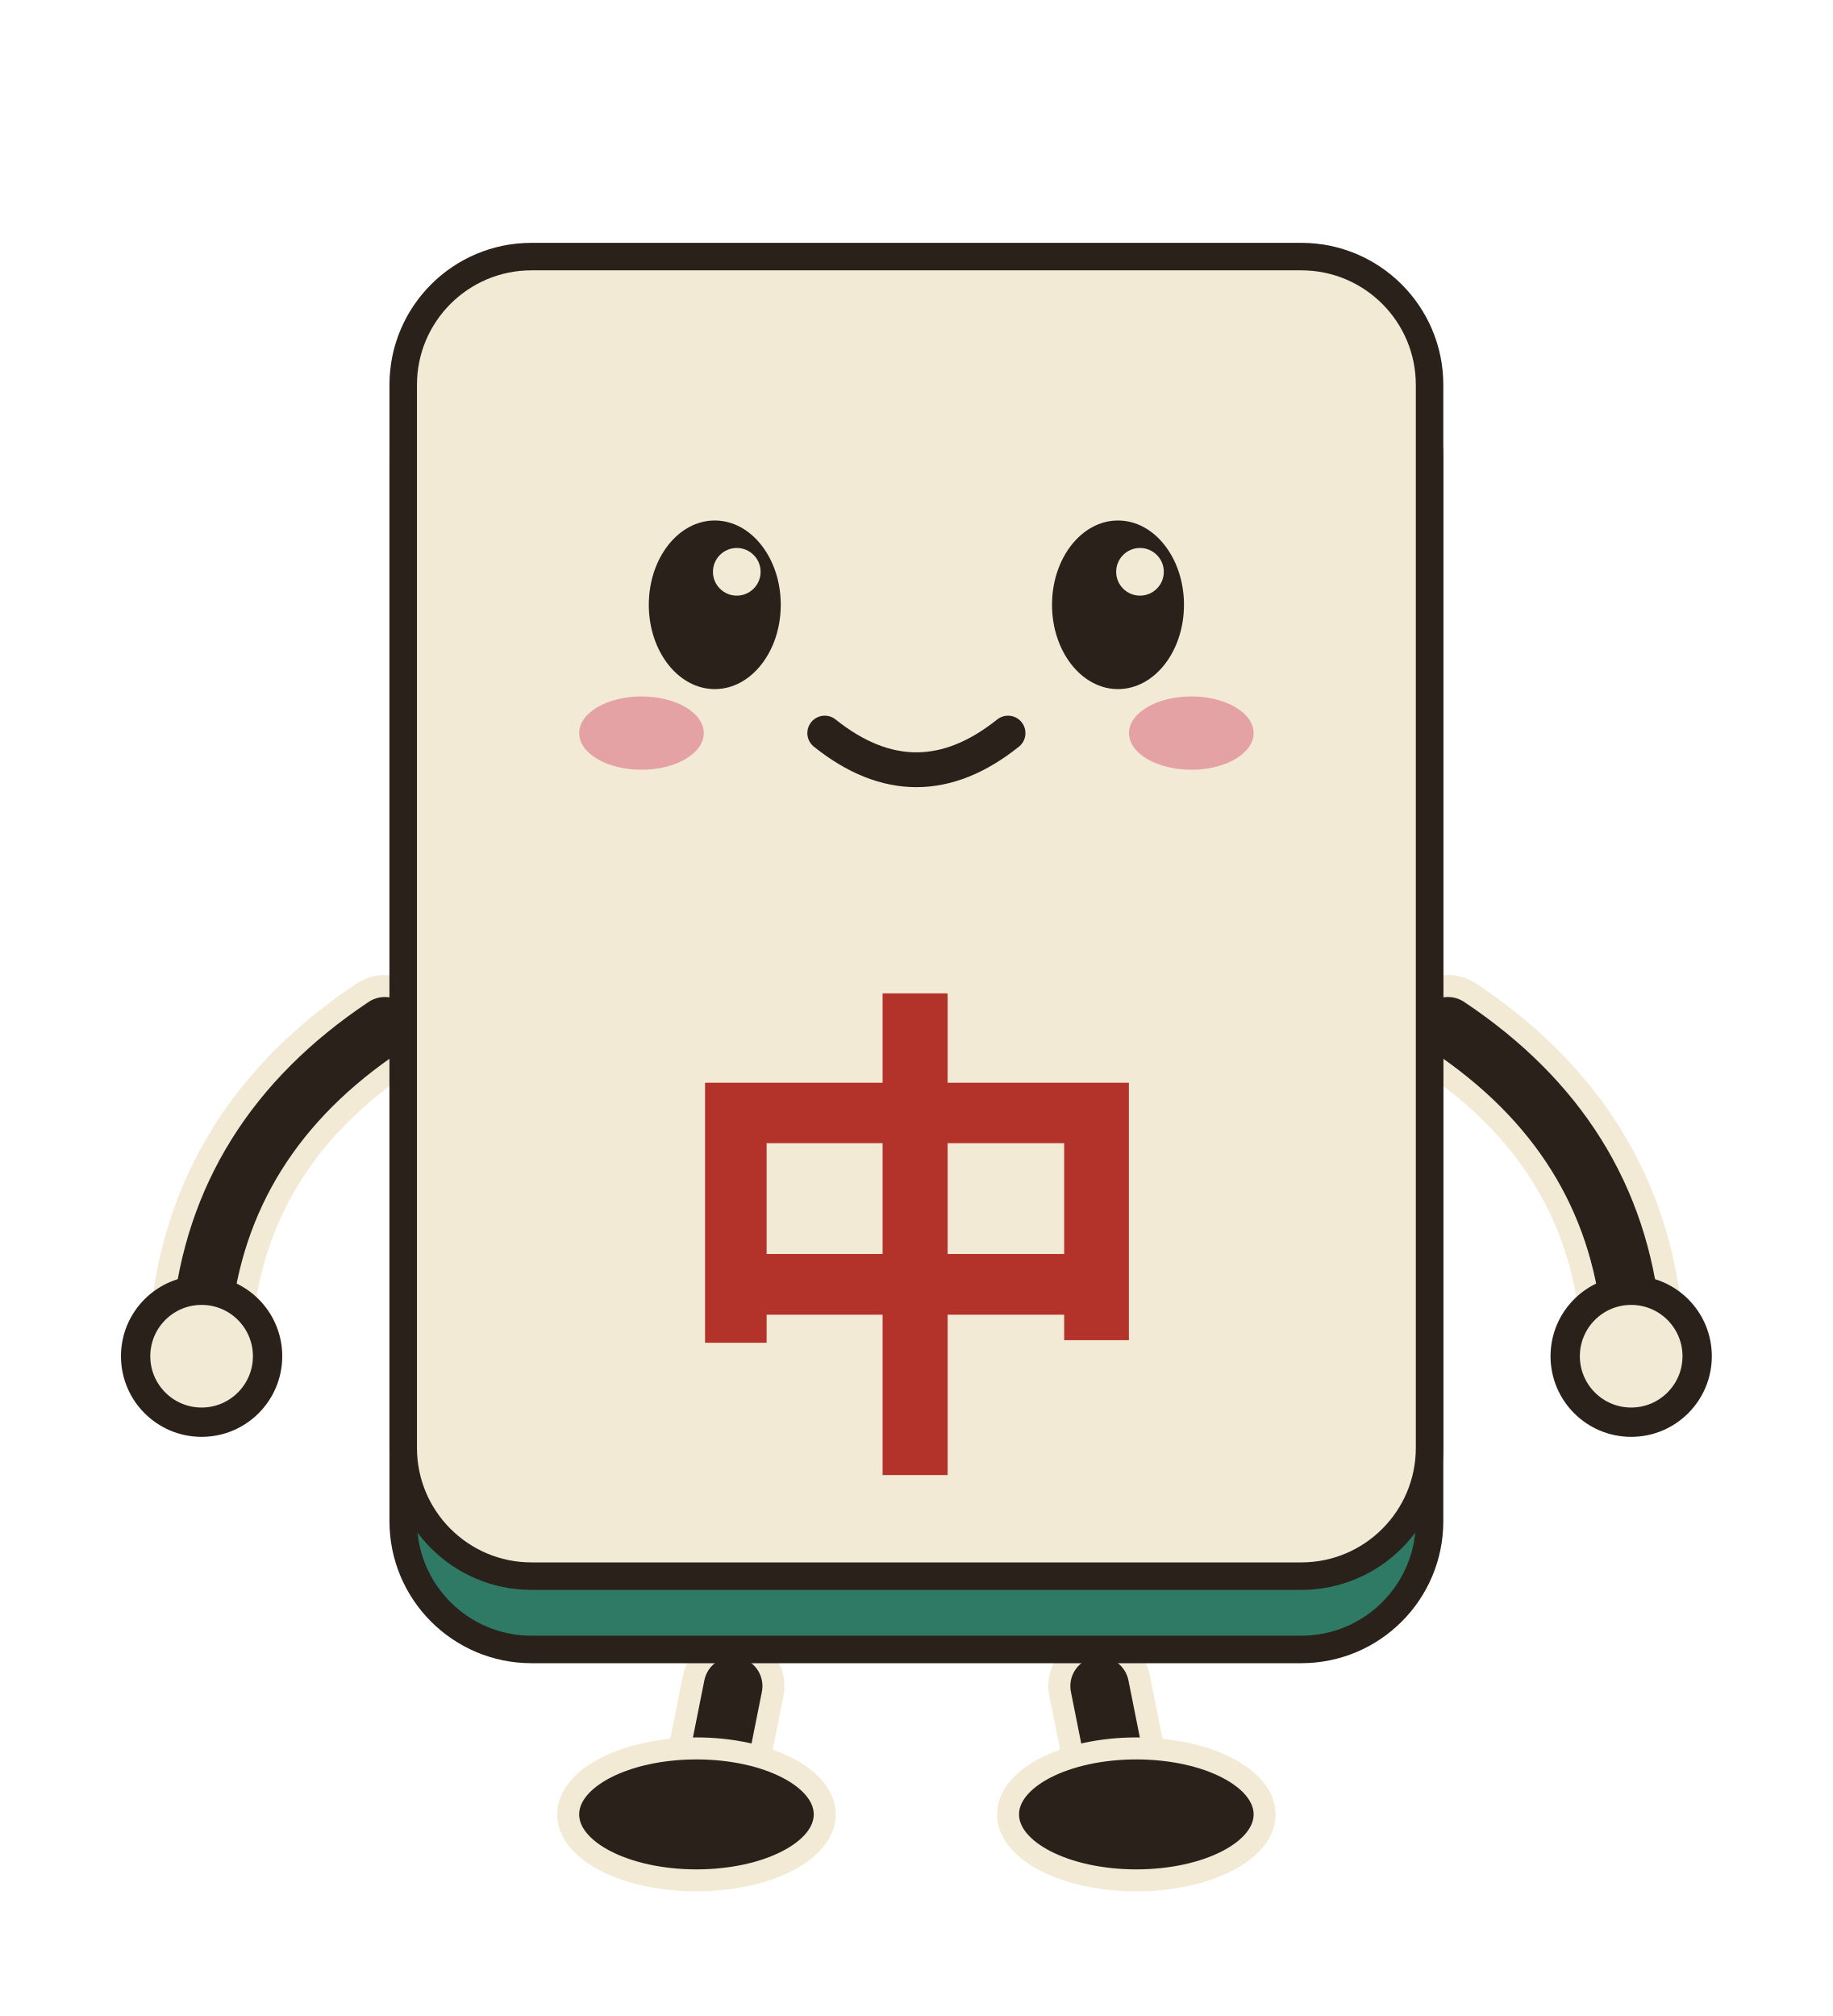
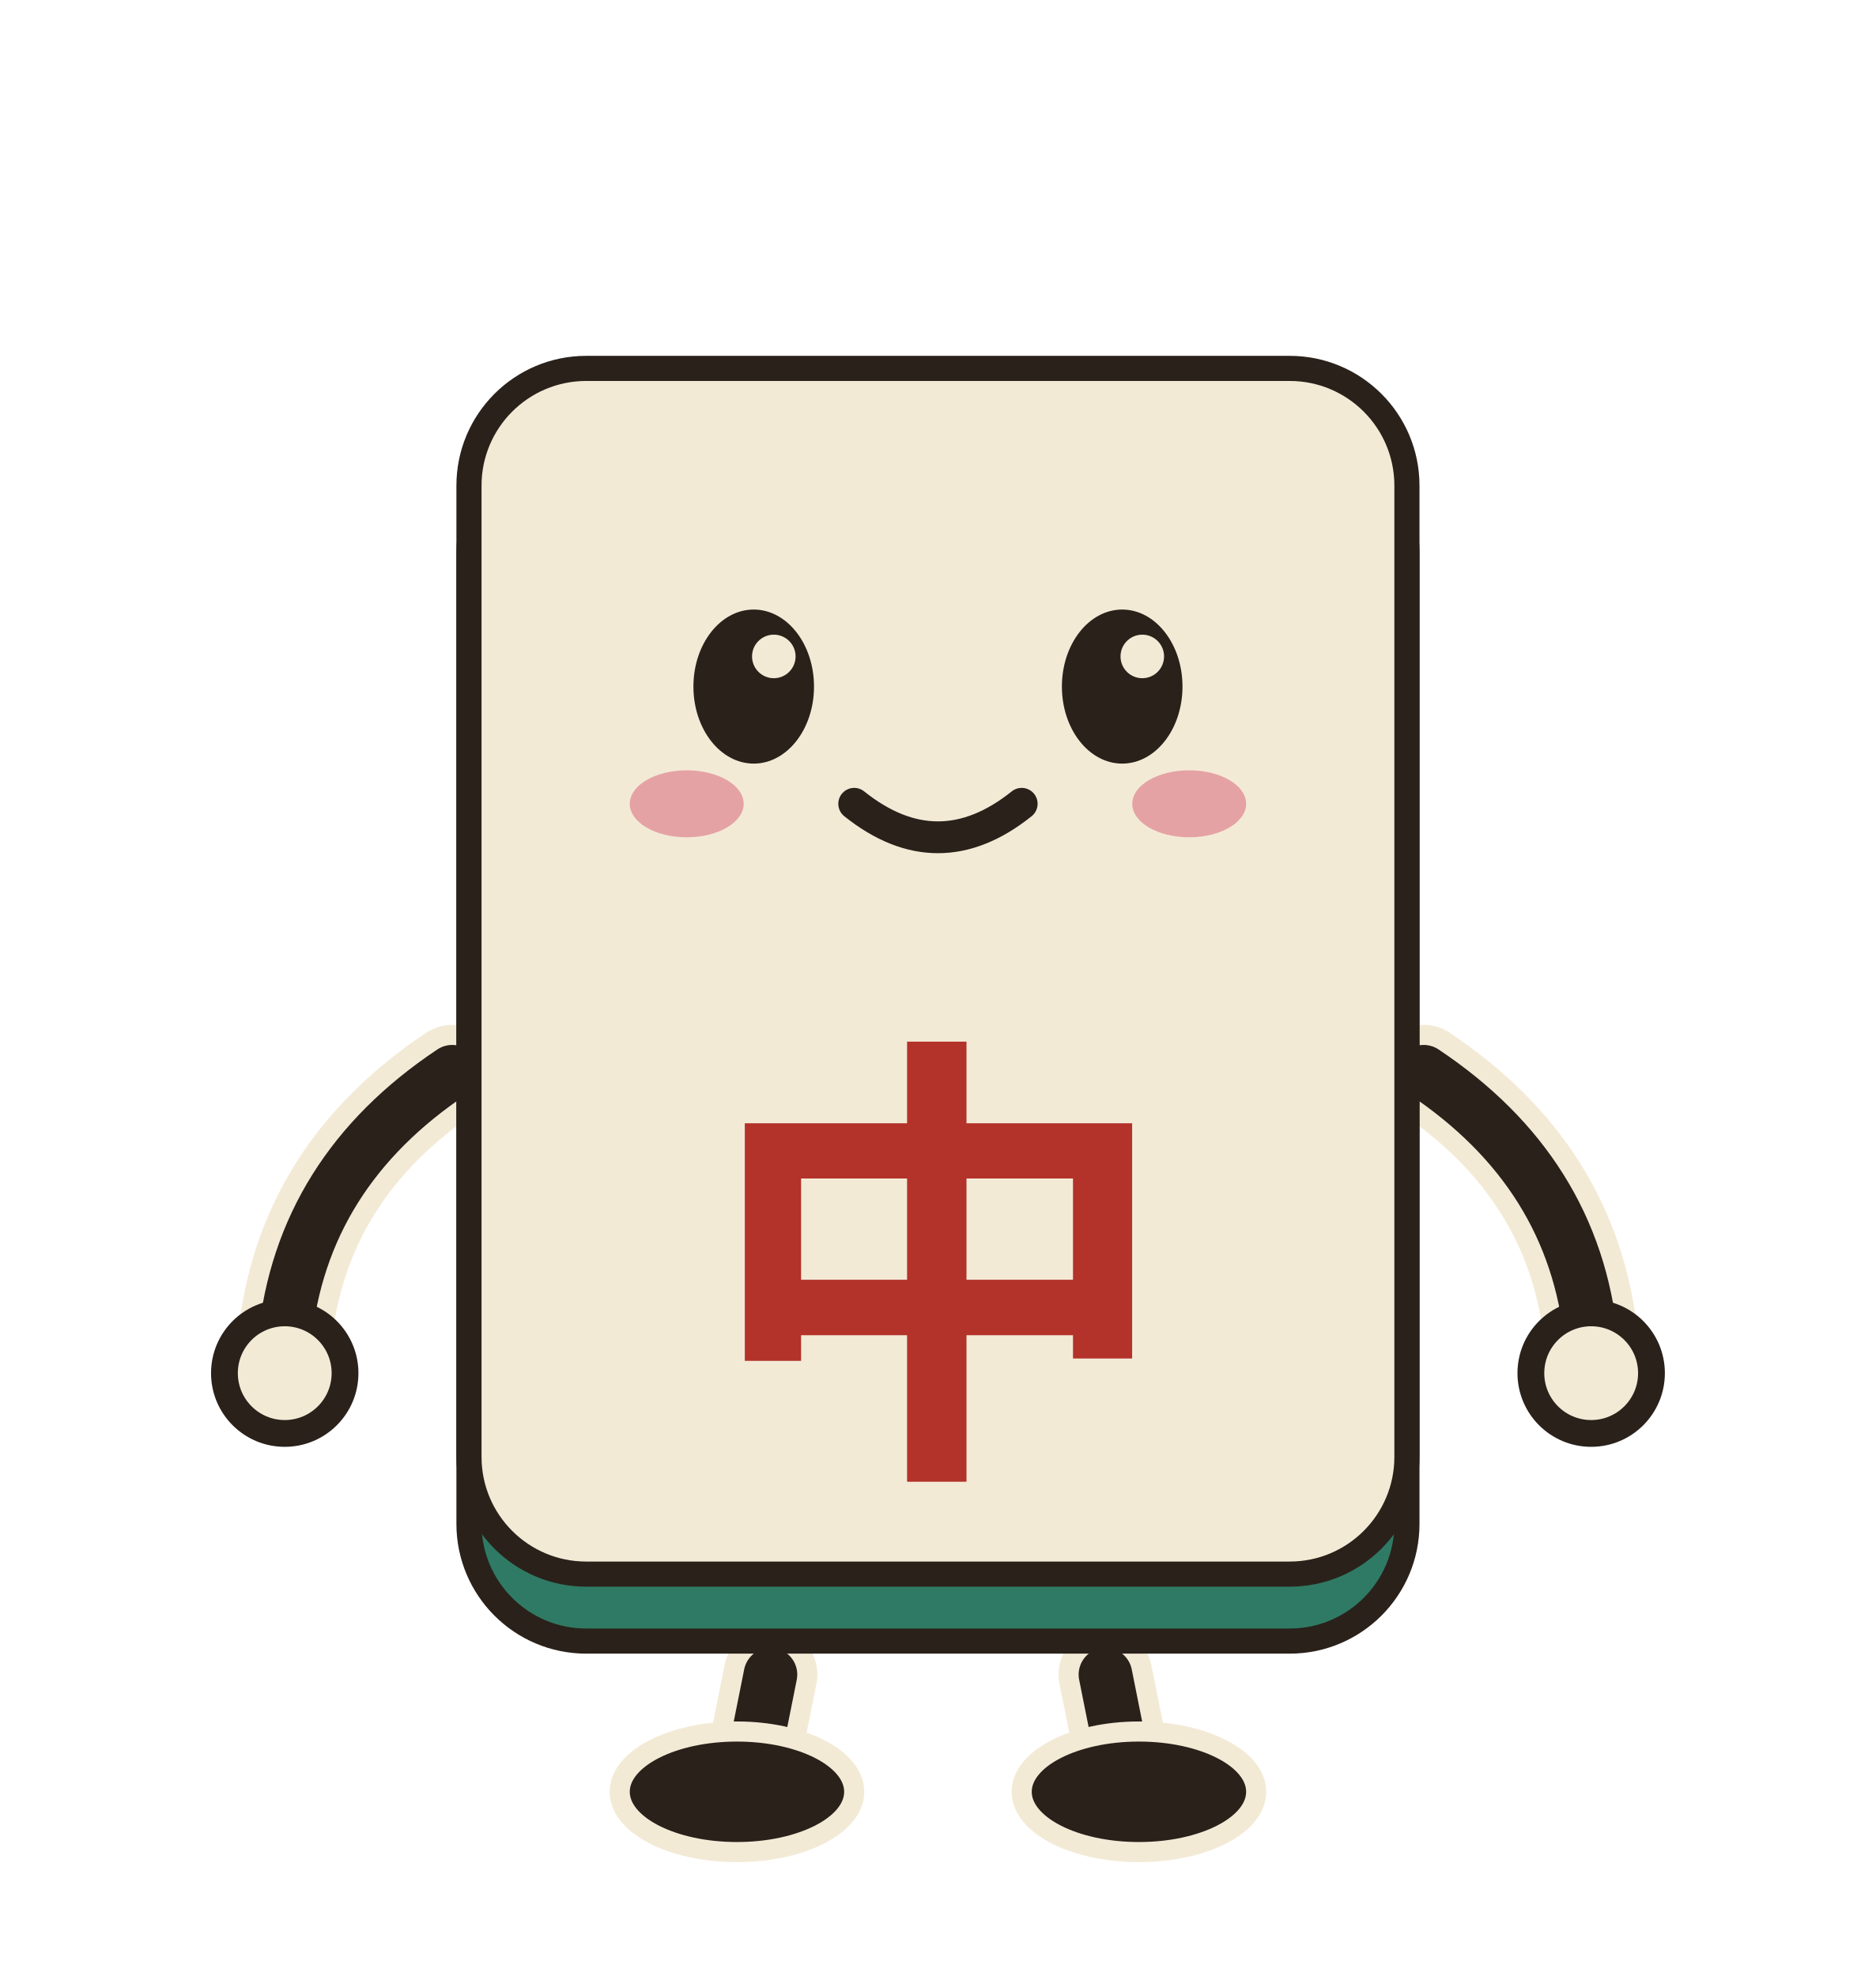
- <svg xmlns="http://www.w3.org/2000/svg" viewBox="0 0 100 110">
+ <svg xmlns="http://www.w3.org/2000/svg" viewBox="-6 -8 112 118">
  <path d="M40 92 L39 97 M60 92 L61 97" stroke="#f3ead6" stroke-width="5.6" fill="none" stroke-linecap="round" stroke-linejoin="round" />
  <path d="M40 92 L39 97 M60 92 L61 97" stroke="#2a211b" stroke-width="3.2" fill="none" stroke-linecap="round" stroke-linejoin="round" />
  <ellipse cx="38" cy="99" rx="7" ry="3.6" fill="#2a211b" stroke="#f3ead6" stroke-width="1.2" />
  <ellipse cx="62" cy="99" rx="7" ry="3.6" fill="#2a211b" stroke="#f3ead6" stroke-width="1.2" />
  <path d="M21 56 Q12 62 11 72" stroke="#f3ead6" stroke-width="5.6" fill="none" stroke-linecap="round" stroke-linejoin="round" />
  <path d="M21 56 Q12 62 11 72" stroke="#2a211b" stroke-width="3.2" fill="none" stroke-linecap="round" stroke-linejoin="round" />
  <path d="M79 56 Q88 62 89 72" stroke="#f3ead6" stroke-width="5.6" fill="none" stroke-linecap="round" stroke-linejoin="round" />
  <path d="M79 56 Q88 62 89 72" stroke="#2a211b" stroke-width="3.2" fill="none" stroke-linecap="round" stroke-linejoin="round" />
  <g transform="translate(20 12)">
    <rect x="2" y="6" width="56" height="72" rx="7" fill="#2f7a64" stroke="#2a211b" stroke-width="1.5" />
    <rect x="2" y="2" width="56" height="72" rx="7" fill="#f3ead6" stroke="#2a211b" stroke-width="1.5" />
    <ellipse cx="19" cy="21" rx="3.6" ry="4.6" fill="#2a211b" />
    <circle cx="20.2" cy="19.2" r="1.3" fill="#f3ead6" />
    <ellipse cx="41" cy="21" rx="3.6" ry="4.6" fill="#2a211b" />
    <circle cx="42.2" cy="19.2" r="1.3" fill="#f3ead6" />
    <ellipse cx="15" cy="28" rx="3.4" ry="2" fill="#d9667a" opacity="0.55" />
    <ellipse cx="45" cy="28" rx="3.4" ry="2" fill="#d9667a" opacity="0.55" />
    <path d="M25 28 q5 4 10 0" stroke="#2a211b" stroke-width="1.9" fill="none" stroke-linecap="round" />
    <text x="30" y="66" font-size="28" fill="#b3322a" text-anchor="middle" font-family="'Noto Serif SC','Songti SC','SimSun',serif" font-weight="900">中</text>
  </g>
  <circle cx="11" cy="74" r="3.6" fill="#f3ead6" stroke="#2a211b" stroke-width="1.6" />
  <circle cx="89" cy="74" r="3.6" fill="#f3ead6" stroke="#2a211b" stroke-width="1.6" />
</svg>
